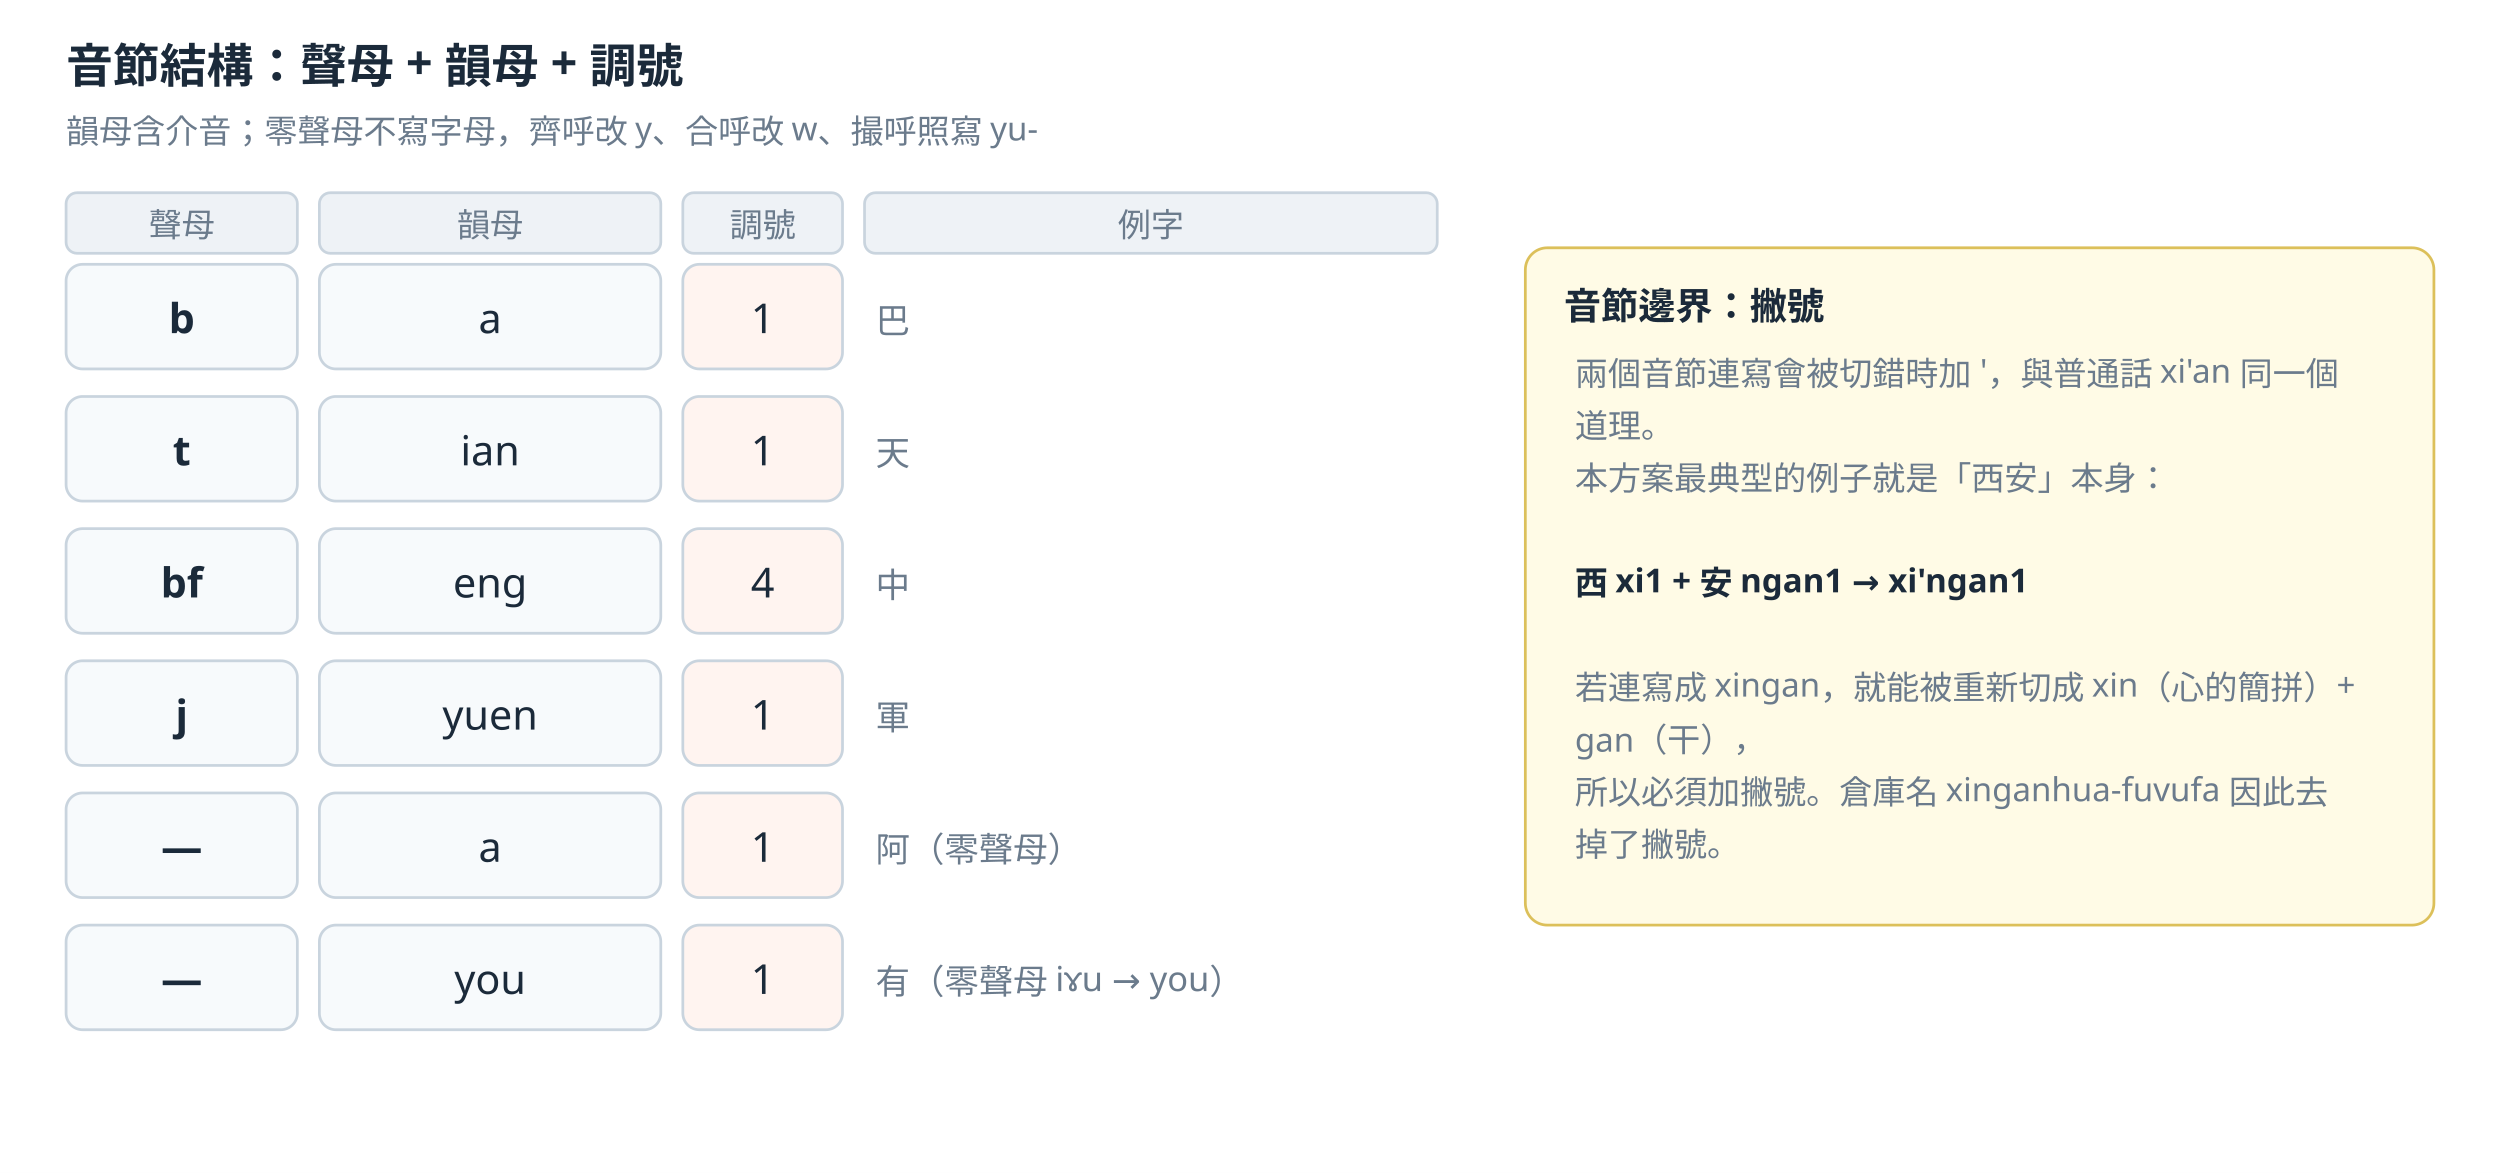
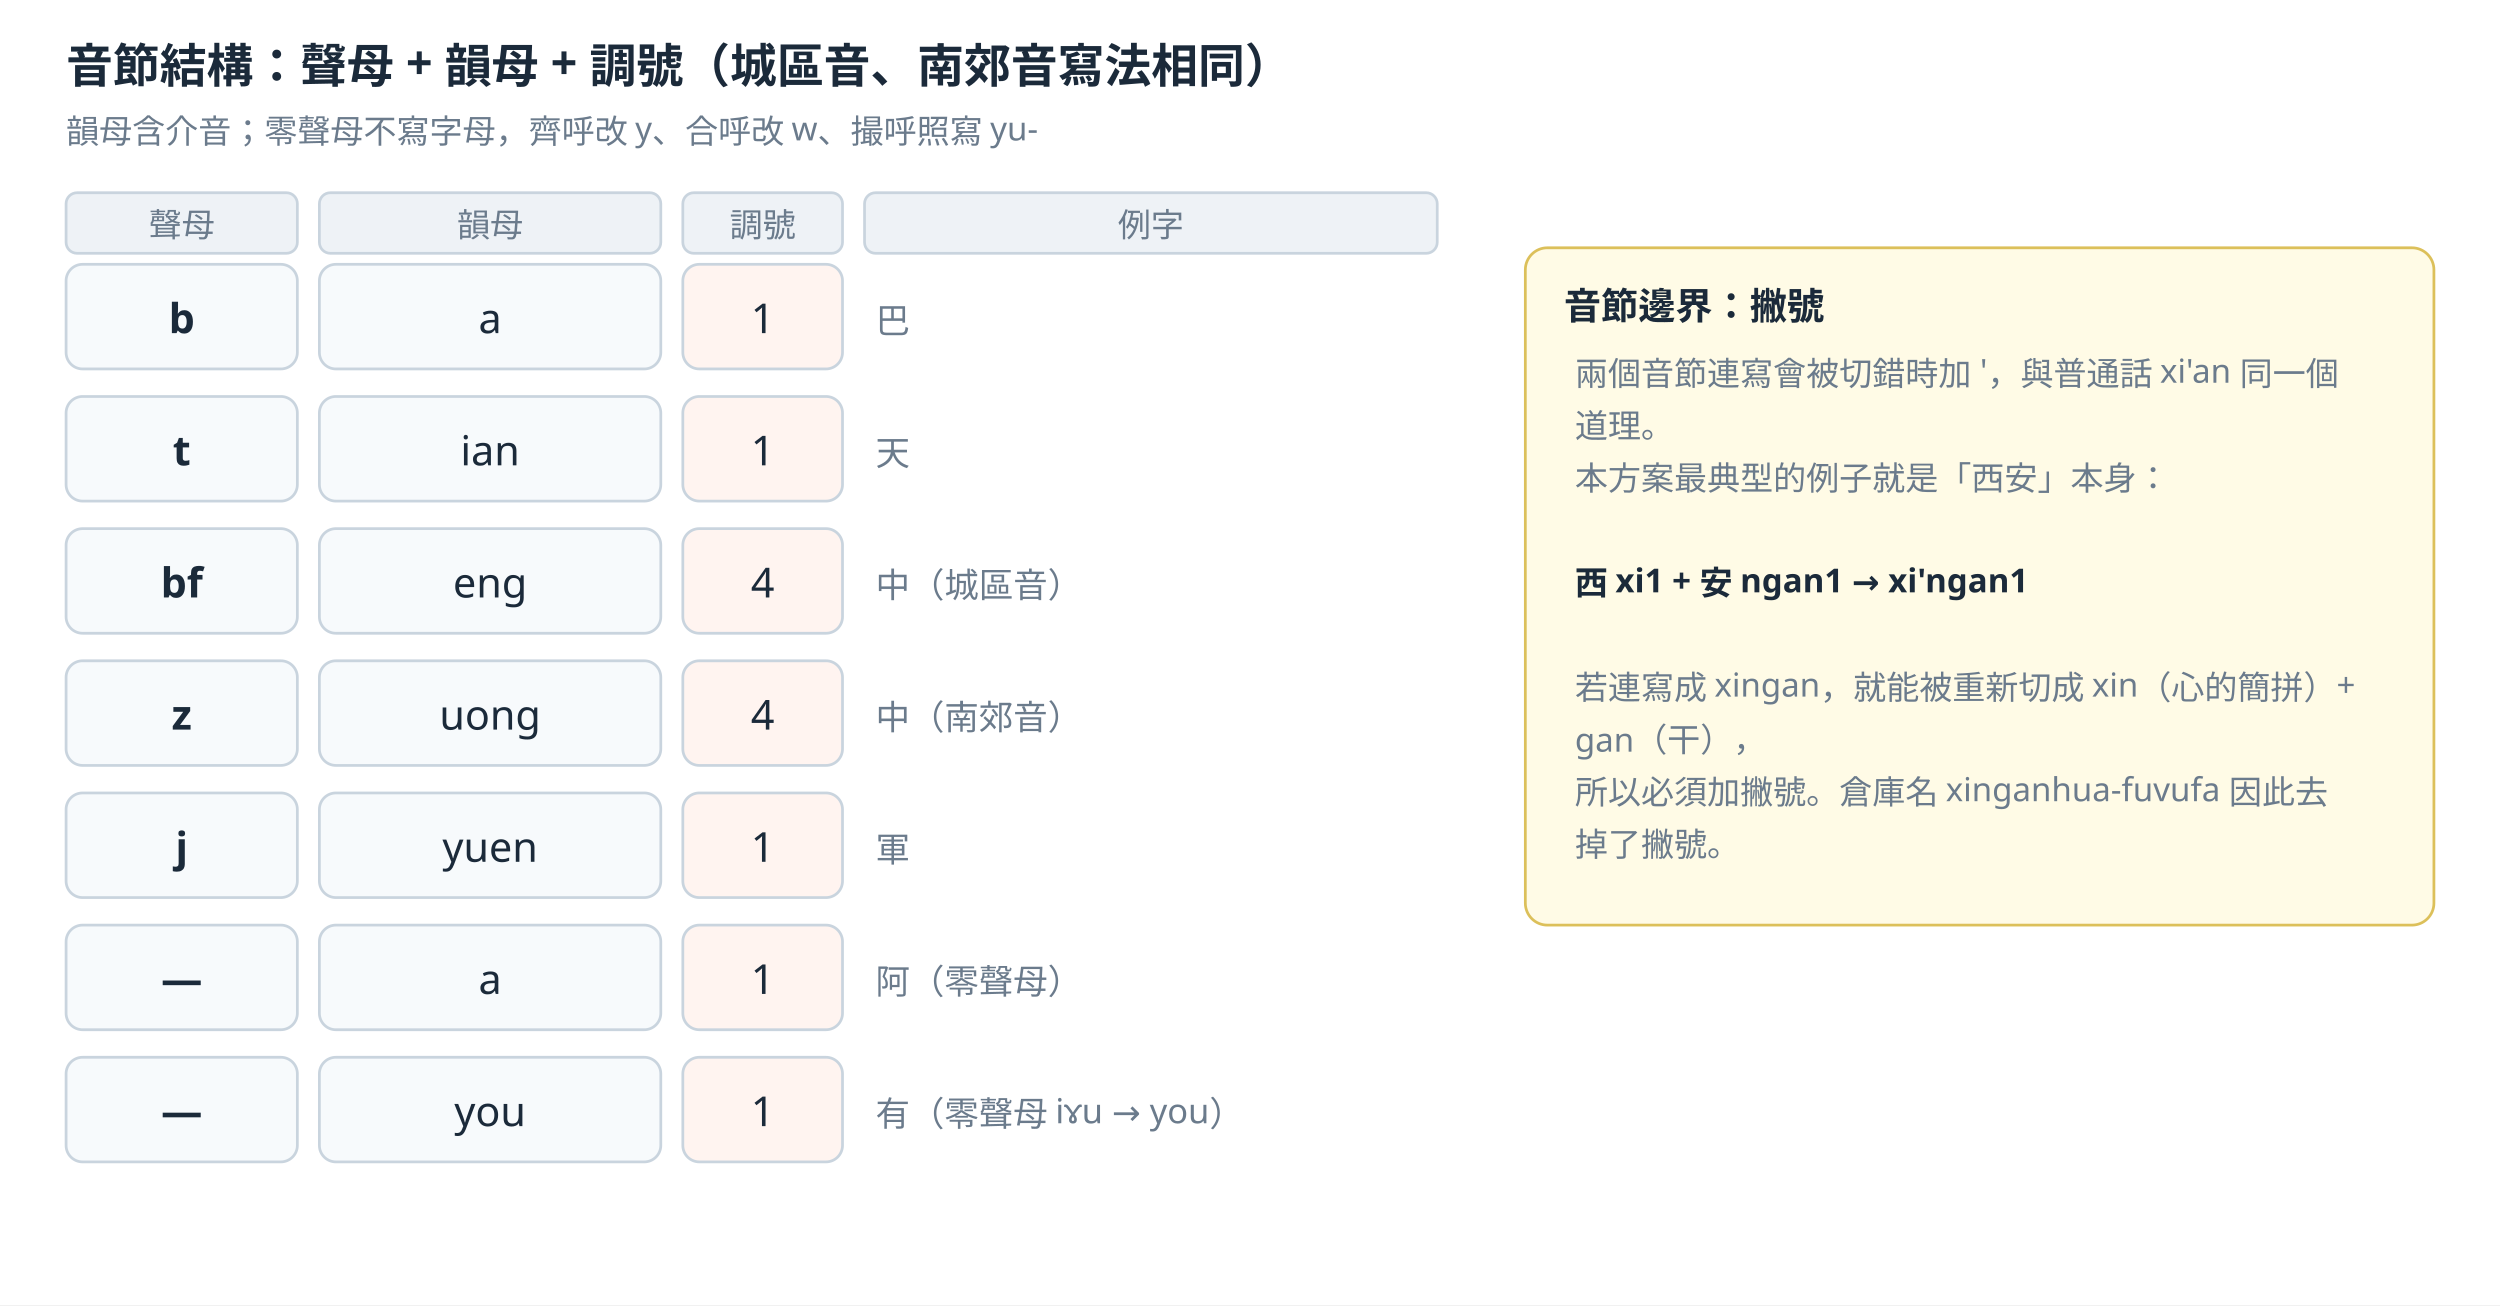
- <svg xmlns="http://www.w3.org/2000/svg" width="908" height="426" viewBox="0 0 908 426" font-family="'Noto Sans TC','PingFang TC','Microsoft JhengHei','Noto Sans SC',sans-serif">
-   <rect width="908" height="426" fill="#ffffff" />
-   <text x="24" y="30" font-size="17" fill="#1b2a3a" font-weight="bold" text-anchor="start">音節結構：聲母 + 韻母 + 調號</text>
+ <svg xmlns="http://www.w3.org/2000/svg" width="908" height="474" viewBox="0 0 908 474" font-family="'Noto Sans TC','PingFang TC','Microsoft JhengHei','Noto Sans SC',sans-serif">
+   <rect width="908" height="474" fill="#ffffff" />
+   <text x="24" y="30" font-size="17" fill="#1b2a3a" font-weight="bold" text-anchor="start">音節結構：聲母 + 韻母 + 調號（城區音、南郊音寫法相同）</text>
  <text x="24" y="52" font-size="12" fill="#6b7b8c" font-weight="normal" text-anchor="start">韻母含介音；零聲母不寫字母，齊呼改 y、合呼改 w、撮呼照寫 yu-</text>
  <rect x="24" y="70" width="84" height="22" rx="4" fill="#eef2f6" stroke="#c9d4de" />
  <text x="66" y="86" font-size="12" fill="#6b7b8c" font-weight="normal" text-anchor="middle">聲母</text>
  <rect x="116" y="70" width="124" height="22" rx="4" fill="#eef2f6" stroke="#c9d4de" />
  <text x="178" y="86" font-size="12" fill="#6b7b8c" font-weight="normal" text-anchor="middle">韻母</text>
  <rect x="248" y="70" width="58" height="22" rx="4" fill="#eef2f6" stroke="#c9d4de" />
  <text x="277" y="86" font-size="12" fill="#6b7b8c" font-weight="normal" text-anchor="middle">調號</text>
  <rect x="314" y="70" width="208" height="22" rx="4" fill="#eef2f6" stroke="#c9d4de" />
  <text x="418" y="86" font-size="12" fill="#6b7b8c" font-weight="normal" text-anchor="middle">例字</text>
  <rect x="24" y="96" width="84" height="38" rx="6" fill="#f7fafc" stroke="#c9d4de" />
  <text x="66" y="121" font-size="15" fill="#1b2a3a" font-weight="bold" text-anchor="middle">b</text>
  <rect x="116" y="96" width="124" height="38" rx="6" fill="#f7fafc" stroke="#c9d4de" />
  <text x="178" y="121" font-size="15" fill="#1b2a3a" font-weight="normal" text-anchor="middle">a</text>
  <rect x="248" y="96" width="58" height="38" rx="6" fill="#fff4f0" stroke="#c9d4de" />
  <text x="277" y="121" font-size="15" fill="#1b2a3a" font-weight="normal" text-anchor="middle">1</text>
  <text x="318" y="121" font-size="12.5" fill="#6b7b8c" font-weight="normal" text-anchor="start">巴</text>
  <rect x="24" y="144" width="84" height="38" rx="6" fill="#f7fafc" stroke="#c9d4de" />
  <text x="66" y="169" font-size="15" fill="#1b2a3a" font-weight="bold" text-anchor="middle">t</text>
  <rect x="116" y="144" width="124" height="38" rx="6" fill="#f7fafc" stroke="#c9d4de" />
  <text x="178" y="169" font-size="15" fill="#1b2a3a" font-weight="normal" text-anchor="middle">ian</text>
  <rect x="248" y="144" width="58" height="38" rx="6" fill="#fff4f0" stroke="#c9d4de" />
  <text x="277" y="169" font-size="15" fill="#1b2a3a" font-weight="normal" text-anchor="middle">1</text>
  <text x="318" y="169" font-size="12.5" fill="#6b7b8c" font-weight="normal" text-anchor="start">天</text>
  <rect x="24" y="192" width="84" height="38" rx="6" fill="#f7fafc" stroke="#c9d4de" />
  <text x="66" y="217" font-size="15" fill="#1b2a3a" font-weight="bold" text-anchor="middle">bf</text>
  <rect x="116" y="192" width="124" height="38" rx="6" fill="#f7fafc" stroke="#c9d4de" />
  <text x="178" y="217" font-size="15" fill="#1b2a3a" font-weight="normal" text-anchor="middle">eng</text>
  <rect x="248" y="192" width="58" height="38" rx="6" fill="#fff4f0" stroke="#c9d4de" />
  <text x="277" y="217" font-size="15" fill="#1b2a3a" font-weight="normal" text-anchor="middle">4</text>
-   <text x="318" y="217" font-size="12.5" fill="#6b7b8c" font-weight="normal" text-anchor="start">中</text>
+   <text x="318" y="217" font-size="12.5" fill="#6b7b8c" font-weight="normal" text-anchor="start">中（城區音）</text>
  <rect x="24" y="240" width="84" height="38" rx="6" fill="#f7fafc" stroke="#c9d4de" />
-   <text x="66" y="265" font-size="15" fill="#1b2a3a" font-weight="bold" text-anchor="middle">j</text>
+   <text x="66" y="265" font-size="15" fill="#1b2a3a" font-weight="bold" text-anchor="middle">z</text>
  <rect x="116" y="240" width="124" height="38" rx="6" fill="#f7fafc" stroke="#c9d4de" />
-   <text x="178" y="265" font-size="15" fill="#1b2a3a" font-weight="normal" text-anchor="middle">yuen</text>
+   <text x="178" y="265" font-size="15" fill="#1b2a3a" font-weight="normal" text-anchor="middle">uong</text>
  <rect x="248" y="240" width="58" height="38" rx="6" fill="#fff4f0" stroke="#c9d4de" />
-   <text x="277" y="265" font-size="15" fill="#1b2a3a" font-weight="normal" text-anchor="middle">1</text>
-   <text x="318" y="265" font-size="12.5" fill="#6b7b8c" font-weight="normal" text-anchor="start">軍</text>
+   <text x="277" y="265" font-size="15" fill="#1b2a3a" font-weight="normal" text-anchor="middle">4</text>
+   <text x="318" y="265" font-size="12.5" fill="#6b7b8c" font-weight="normal" text-anchor="start">中（南郊音）</text>
  <rect x="24" y="288" width="84" height="38" rx="6" fill="#f7fafc" stroke="#c9d4de" />
-   <text x="66" y="313" font-size="15" fill="#1b2a3a" font-weight="bold" text-anchor="middle">—</text>
+   <text x="66" y="313" font-size="15" fill="#1b2a3a" font-weight="bold" text-anchor="middle">j</text>
  <rect x="116" y="288" width="124" height="38" rx="6" fill="#f7fafc" stroke="#c9d4de" />
-   <text x="178" y="313" font-size="15" fill="#1b2a3a" font-weight="normal" text-anchor="middle">a</text>
+   <text x="178" y="313" font-size="15" fill="#1b2a3a" font-weight="normal" text-anchor="middle">yuen</text>
  <rect x="248" y="288" width="58" height="38" rx="6" fill="#fff4f0" stroke="#c9d4de" />
  <text x="277" y="313" font-size="15" fill="#1b2a3a" font-weight="normal" text-anchor="middle">1</text>
-   <text x="318" y="313" font-size="12.5" fill="#6b7b8c" font-weight="normal" text-anchor="start">阿（零聲母）</text>
+   <text x="318" y="313" font-size="12.5" fill="#6b7b8c" font-weight="normal" text-anchor="start">軍</text>
  <rect x="24" y="336" width="84" height="38" rx="6" fill="#f7fafc" stroke="#c9d4de" />
  <text x="66" y="361" font-size="15" fill="#1b2a3a" font-weight="bold" text-anchor="middle">—</text>
  <rect x="116" y="336" width="124" height="38" rx="6" fill="#f7fafc" stroke="#c9d4de" />
-   <text x="178" y="361" font-size="15" fill="#1b2a3a" font-weight="normal" text-anchor="middle">you</text>
+   <text x="178" y="361" font-size="15" fill="#1b2a3a" font-weight="normal" text-anchor="middle">a</text>
  <rect x="248" y="336" width="58" height="38" rx="6" fill="#fff4f0" stroke="#c9d4de" />
  <text x="277" y="361" font-size="15" fill="#1b2a3a" font-weight="normal" text-anchor="middle">1</text>
-   <text x="318" y="361" font-size="12.5" fill="#6b7b8c" font-weight="normal" text-anchor="start">有（零聲母 iɤu → you）</text>
+   <text x="318" y="361" font-size="12.5" fill="#6b7b8c" font-weight="normal" text-anchor="start">阿（零聲母）</text>
+   <rect x="24" y="384" width="84" height="38" rx="6" fill="#f7fafc" stroke="#c9d4de" />
+   <text x="66" y="409" font-size="15" fill="#1b2a3a" font-weight="bold" text-anchor="middle">—</text>
+   <rect x="116" y="384" width="124" height="38" rx="6" fill="#f7fafc" stroke="#c9d4de" />
+   <text x="178" y="409" font-size="15" fill="#1b2a3a" font-weight="normal" text-anchor="middle">you</text>
+   <rect x="248" y="384" width="58" height="38" rx="6" fill="#fff4f0" stroke="#c9d4de" />
+   <text x="277" y="409" font-size="15" fill="#1b2a3a" font-weight="normal" text-anchor="middle">1</text>
+   <text x="318" y="409" font-size="12.5" fill="#6b7b8c" font-weight="normal" text-anchor="start">有（零聲母 iɤu → you）</text>
  <rect x="554" y="90" width="330" height="246" rx="8" fill="#fffbe6" stroke="#dcc05a" />
  <text x="568" y="116" font-size="13.5" fill="#1b2a3a" font-weight="bold" text-anchor="start">音節邊界：撇號</text>
  <text x="572" y="140" font-size="12" fill="#6b7b8c" font-weight="normal" text-anchor="start">兩個音節連寫會被切錯時加 '，與普通話 xi'an 同一個</text>
  <text x="572" y="159" font-size="12" fill="#6b7b8c" font-weight="normal" text-anchor="start">道理。</text>
  <text x="572" y="178" font-size="12" fill="#6b7b8c" font-weight="normal" text-anchor="start">本方案最典型的例子就是「西安」本身：</text>
  <text x="572" y="197" font-size="12" fill="#6b7b8c" font-weight="normal" text-anchor="start" />
  <text x="572" y="216" font-size="12" fill="#1b2a3a" font-weight="bold" text-anchor="start">    西 xi1 + 安 ngan1  →  xi'ngan1</text>
  <text x="572" y="235" font-size="12" fill="#6b7b8c" font-weight="normal" text-anchor="start" />
  <text x="572" y="254" font-size="12" fill="#6b7b8c" font-weight="normal" text-anchor="start">若連寫成 xingan，就能被重新切成 xin（心的簡拼）+</text>
  <text x="572" y="273" font-size="12" fill="#6b7b8c" font-weight="normal" text-anchor="start"> gan（干），</text>
  <text x="572" y="292" font-size="12" fill="#6b7b8c" font-weight="normal" text-anchor="start">所以必須加撇號。倉庫名 xinganhua-fuvufa 因此去</text>
  <text x="572" y="311" font-size="12" fill="#6b7b8c" font-weight="normal" text-anchor="start">掉了撇號。</text>
</svg>
